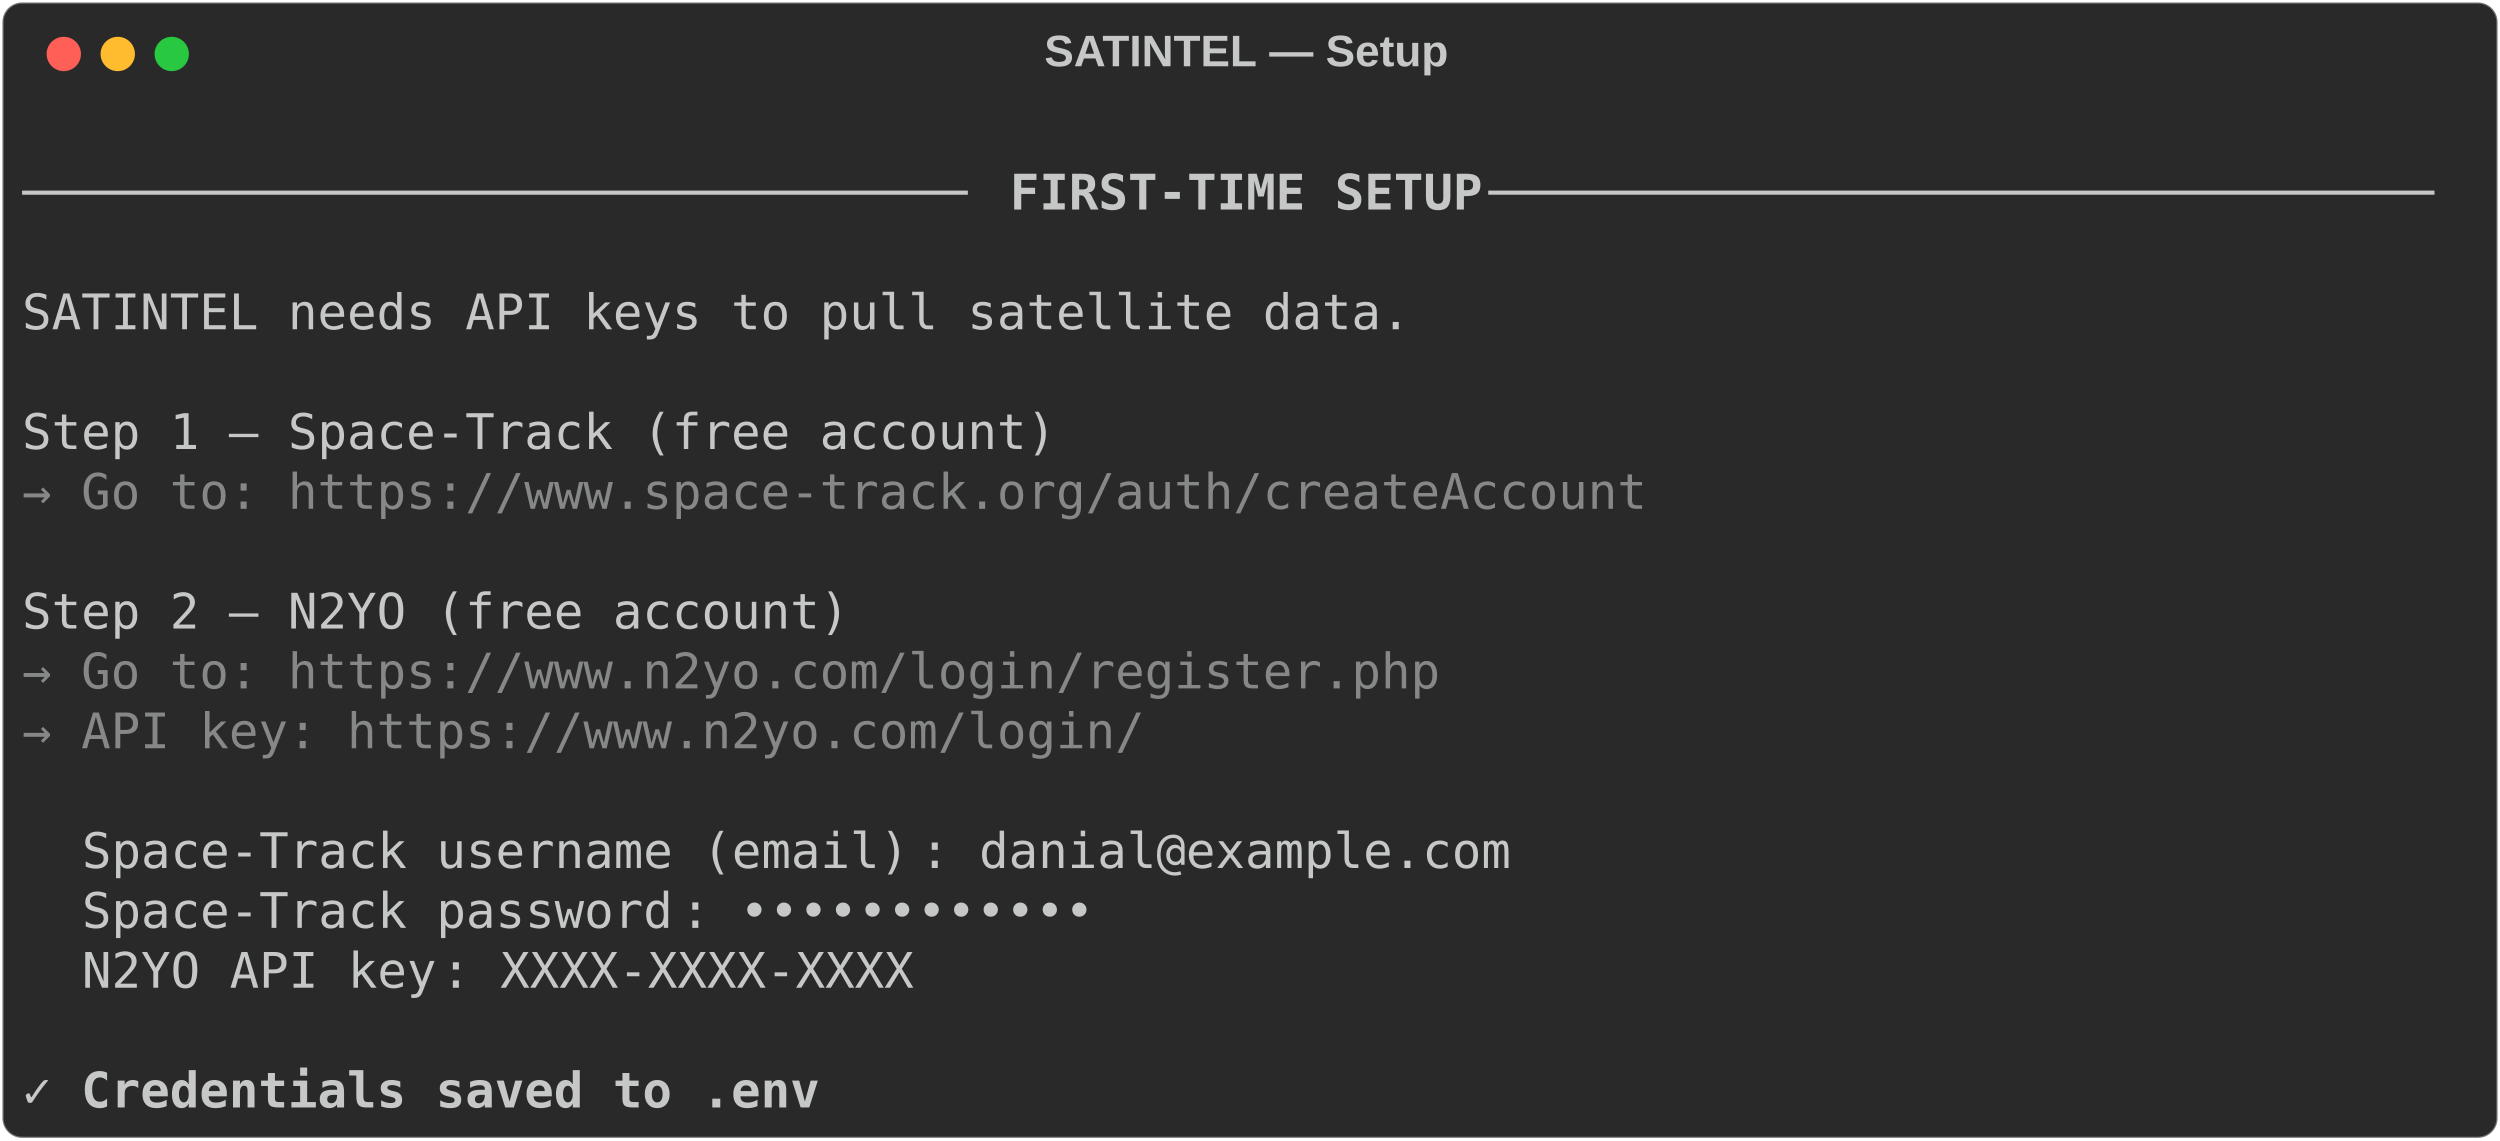
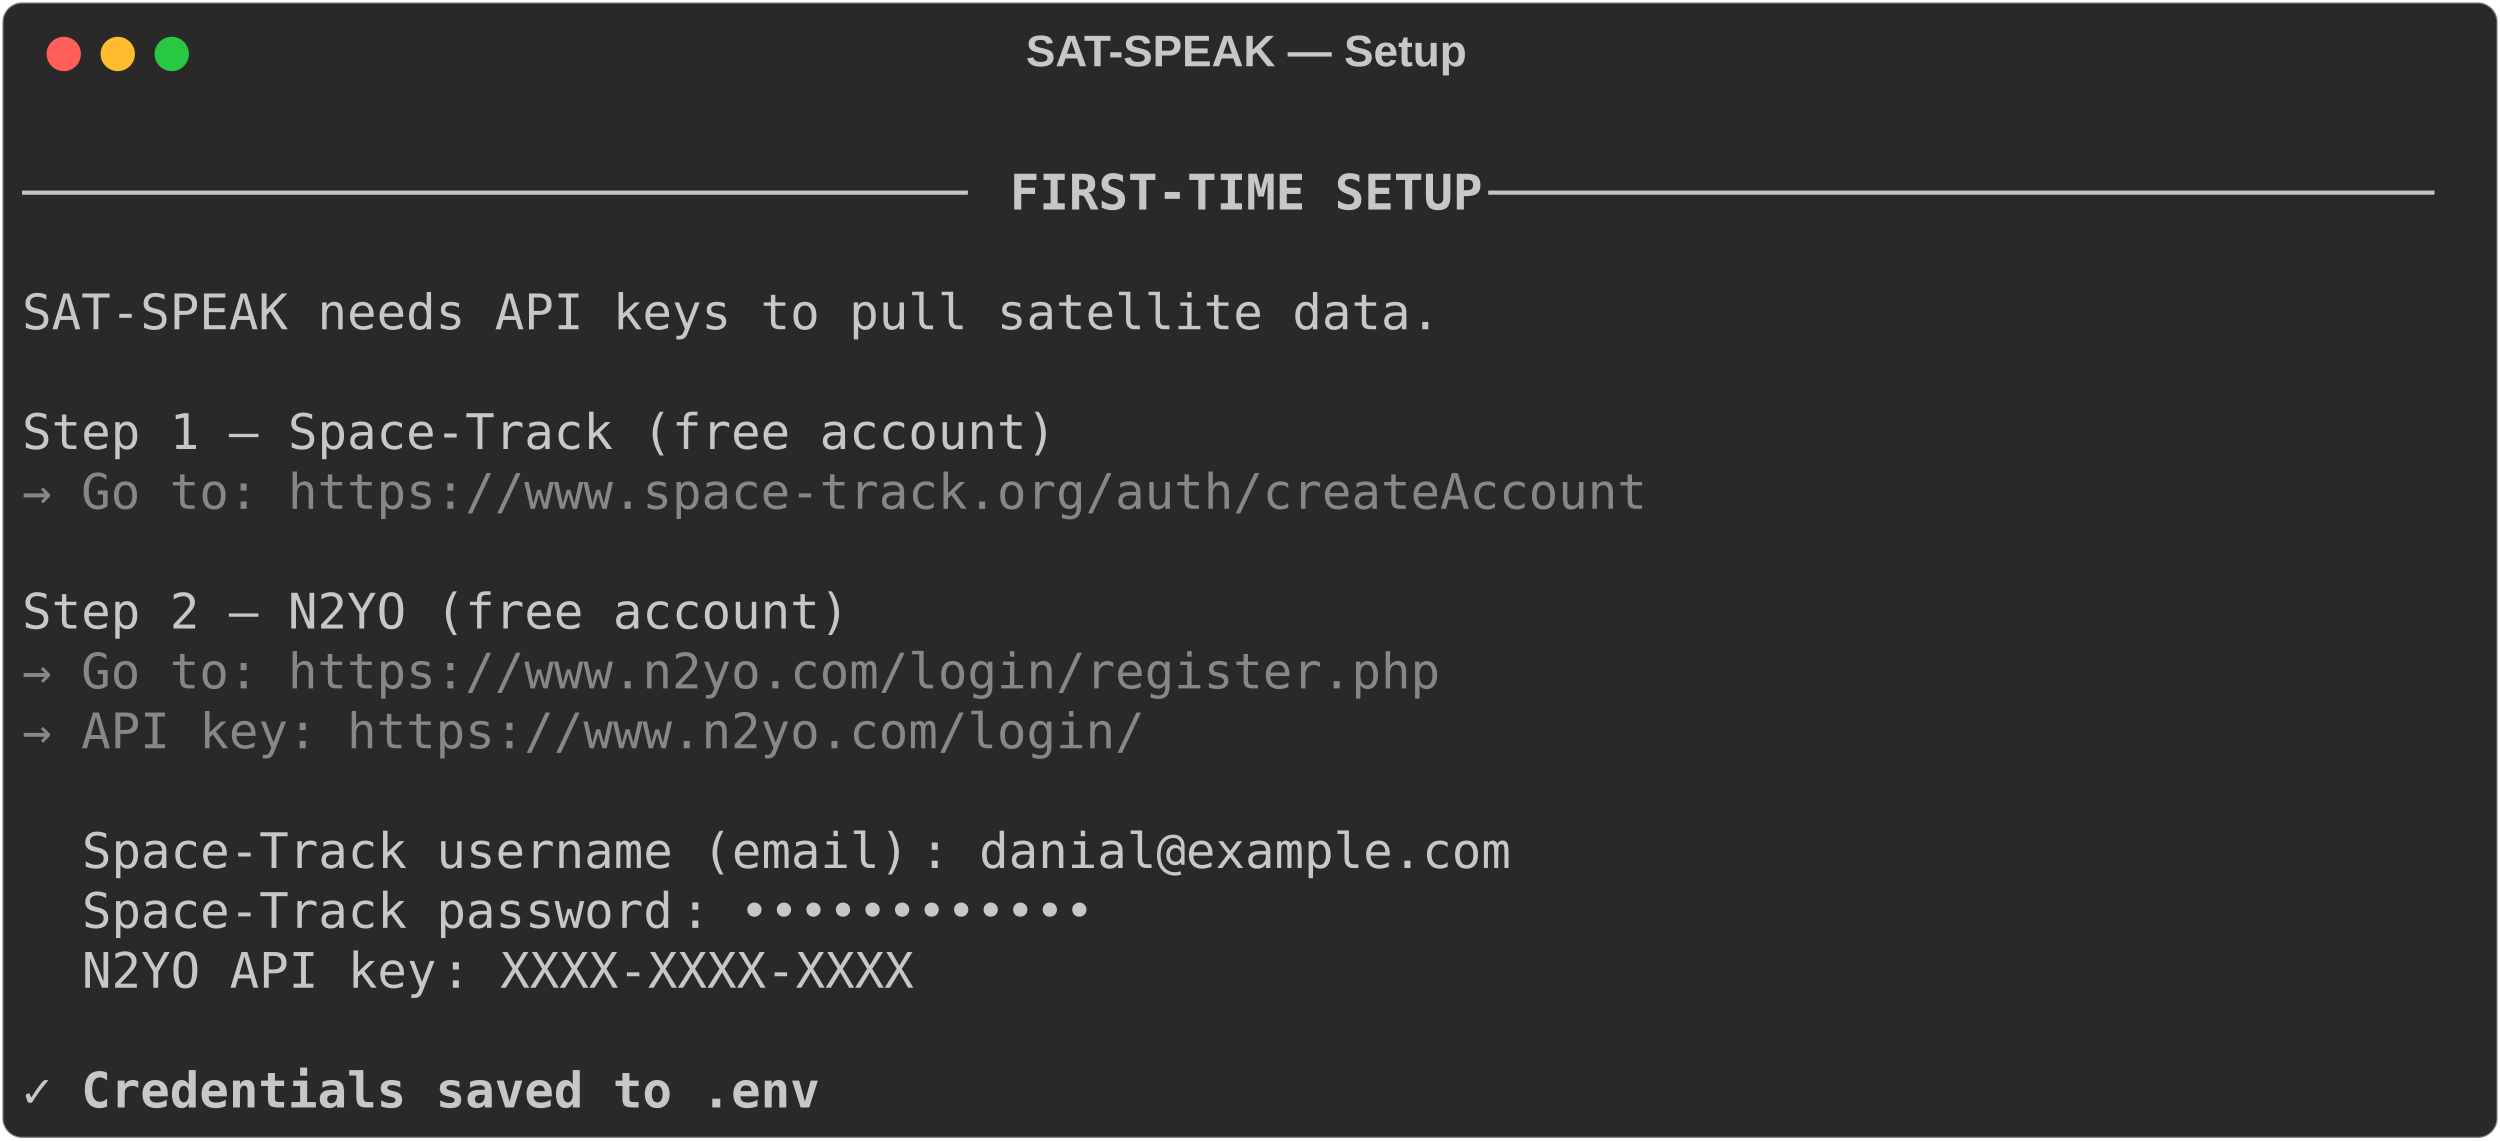
<svg xmlns="http://www.w3.org/2000/svg" class="rich-terminal" viewBox="0 0 1019 464.8">
  <style>

    @font-face {
        font-family: "Fira Code";
        src: local("FiraCode-Regular"),
                url("https://cdnjs.cloudflare.com/ajax/libs/firacode/6.2.0/woff2/FiraCode-Regular.woff2") format("woff2"),
                url("https://cdnjs.cloudflare.com/ajax/libs/firacode/6.2.0/woff/FiraCode-Regular.woff") format("woff");
        font-style: normal;
        font-weight: 400;
    }
    @font-face {
        font-family: "Fira Code";
        src: local("FiraCode-Bold"),
                url("https://cdnjs.cloudflare.com/ajax/libs/firacode/6.2.0/woff2/FiraCode-Bold.woff2") format("woff2"),
                url("https://cdnjs.cloudflare.com/ajax/libs/firacode/6.2.0/woff/FiraCode-Bold.woff") format("woff");
        font-style: bold;
        font-weight: 700;
    }

    .terminal-3940472681-matrix {
        font-family: Fira Code, monospace;
        font-size: 20px;
        line-height: 24.4px;
        font-variant-east-asian: full-width;
    }

    .terminal-3940472681-title {
        font-size: 18px;
        font-weight: bold;
        font-family: arial;
    }

    .terminal-3940472681-r1 { fill: #c5c8c6 }
.terminal-3940472681-r2 { fill: #c5c8c6;font-weight: bold }
.terminal-3940472681-r3 { fill: #868887 }
    </style>
  <defs>
    <clipPath id="terminal-3940472681-clip-terminal">
      <rect x="0" y="0" width="999.4" height="413.8" />
    </clipPath>
    <clipPath id="terminal-3940472681-line-0">
      <rect x="0" y="1.5" width="1000.4" height="24.65" />
    </clipPath>
    <clipPath id="terminal-3940472681-line-1">
      <rect x="0" y="25.9" width="1000.4" height="24.65" />
    </clipPath>
    <clipPath id="terminal-3940472681-line-2">
      <rect x="0" y="50.3" width="1000.4" height="24.65" />
    </clipPath>
    <clipPath id="terminal-3940472681-line-3">
      <rect x="0" y="74.7" width="1000.4" height="24.65" />
    </clipPath>
    <clipPath id="terminal-3940472681-line-4">
      <rect x="0" y="99.1" width="1000.4" height="24.65" />
    </clipPath>
    <clipPath id="terminal-3940472681-line-5">
      <rect x="0" y="123.5" width="1000.4" height="24.65" />
    </clipPath>
    <clipPath id="terminal-3940472681-line-6">
      <rect x="0" y="147.9" width="1000.4" height="24.65" />
    </clipPath>
    <clipPath id="terminal-3940472681-line-7">
      <rect x="0" y="172.3" width="1000.4" height="24.65" />
    </clipPath>
    <clipPath id="terminal-3940472681-line-8">
      <rect x="0" y="196.7" width="1000.4" height="24.65" />
    </clipPath>
    <clipPath id="terminal-3940472681-line-9">
      <rect x="0" y="221.1" width="1000.4" height="24.65" />
    </clipPath>
    <clipPath id="terminal-3940472681-line-10">
      <rect x="0" y="245.5" width="1000.4" height="24.65" />
    </clipPath>
    <clipPath id="terminal-3940472681-line-11">
      <rect x="0" y="269.9" width="1000.4" height="24.65" />
    </clipPath>
    <clipPath id="terminal-3940472681-line-12">
      <rect x="0" y="294.3" width="1000.4" height="24.65" />
    </clipPath>
    <clipPath id="terminal-3940472681-line-13">
      <rect x="0" y="318.7" width="1000.4" height="24.65" />
    </clipPath>
    <clipPath id="terminal-3940472681-line-14">
      <rect x="0" y="343.1" width="1000.4" height="24.65" />
    </clipPath>
    <clipPath id="terminal-3940472681-line-15">
      <rect x="0" y="367.5" width="1000.4" height="24.65" />
    </clipPath>
  </defs>
  <rect fill="#292929" stroke="rgba(255,255,255,0.35)" stroke-width="1" x="1" y="1" width="1017" height="462.8" rx="8" />
-   <text class="terminal-3940472681-title" fill="#c5c8c6" text-anchor="middle" x="508" y="27">SATINTEL — Setup</text>
+   <text class="terminal-3940472681-title" fill="#c5c8c6" text-anchor="middle" x="508" y="27">SAT-SPEAK — Setup</text>
  <g transform="translate(26,22)">
    <circle cx="0" cy="0" r="7" fill="#ff5f57" />
    <circle cx="22" cy="0" r="7" fill="#febc2e" />
    <circle cx="44" cy="0" r="7" fill="#28c840" />
  </g>
  <g transform="translate(9, 41)" clip-path="url(#terminal-3940472681-clip-terminal)">
    <g class="terminal-3940472681-matrix">
      <text class="terminal-3940472681-r1" x="1000.4" y="20" textLength="12.2" clip-path="url(#terminal-3940472681-line-0)">
</text>
      <text class="terminal-3940472681-r1" x="0" y="44.4" textLength="402.6" clip-path="url(#terminal-3940472681-line-1)">──────────────────────────────── </text>
      <text class="terminal-3940472681-r2" x="402.6" y="44.4" textLength="195.2" clip-path="url(#terminal-3940472681-line-1)">FIRST-TIME SETUP</text>
      <text class="terminal-3940472681-r1" x="597.8" y="44.4" textLength="402.6" clip-path="url(#terminal-3940472681-line-1)"> ────────────────────────────────</text>
      <text class="terminal-3940472681-r1" x="1000.4" y="44.4" textLength="12.2" clip-path="url(#terminal-3940472681-line-1)">
</text>
      <text class="terminal-3940472681-r1" x="1000.4" y="68.8" textLength="12.2" clip-path="url(#terminal-3940472681-line-2)">
</text>
-       <text class="terminal-3940472681-r1" x="0" y="93.2" textLength="573.4" clip-path="url(#terminal-3940472681-line-3)">SATINTEL needs API keys to pull satellite data.</text>
+       <text class="terminal-3940472681-r1" x="0" y="93.2" textLength="573.4" clip-path="url(#terminal-3940472681-line-3)">SAT-SPEAK needs API keys to pull satellite data.</text>
      <text class="terminal-3940472681-r1" x="1000.4" y="93.2" textLength="12.2" clip-path="url(#terminal-3940472681-line-3)">
</text>
      <text class="terminal-3940472681-r1" x="1000.4" y="117.6" textLength="12.2" clip-path="url(#terminal-3940472681-line-4)">
</text>
      <text class="terminal-3940472681-r1" x="0" y="142" textLength="427" clip-path="url(#terminal-3940472681-line-5)">Step 1 — Space-Track (free account)</text>
      <text class="terminal-3940472681-r1" x="1000.4" y="142" textLength="12.2" clip-path="url(#terminal-3940472681-line-5)">
</text>
      <text class="terminal-3940472681-r3" x="0" y="166.4" textLength="695.4" clip-path="url(#terminal-3940472681-line-6)">  → Go to: https://www.space-track.org/auth/createAccount</text>
      <text class="terminal-3940472681-r1" x="1000.4" y="166.4" textLength="12.2" clip-path="url(#terminal-3940472681-line-6)">
</text>
      <text class="terminal-3940472681-r1" x="1000.4" y="190.8" textLength="12.2" clip-path="url(#terminal-3940472681-line-7)">
</text>
      <text class="terminal-3940472681-r1" x="0" y="215.2" textLength="341.6" clip-path="url(#terminal-3940472681-line-8)">Step 2 — N2YO (free account)</text>
      <text class="terminal-3940472681-r1" x="1000.4" y="215.2" textLength="12.2" clip-path="url(#terminal-3940472681-line-8)">
</text>
      <text class="terminal-3940472681-r3" x="0" y="239.6" textLength="610" clip-path="url(#terminal-3940472681-line-9)">  → Go to: https://www.n2yo.com/login/register.php</text>
      <text class="terminal-3940472681-r1" x="1000.4" y="239.6" textLength="12.2" clip-path="url(#terminal-3940472681-line-9)">
</text>
      <text class="terminal-3940472681-r3" x="0" y="264" textLength="488" clip-path="url(#terminal-3940472681-line-10)">  → API key: https://www.n2yo.com/login/</text>
      <text class="terminal-3940472681-r1" x="1000.4" y="264" textLength="12.2" clip-path="url(#terminal-3940472681-line-10)">
</text>
      <text class="terminal-3940472681-r1" x="1000.4" y="288.4" textLength="12.2" clip-path="url(#terminal-3940472681-line-11)">
</text>
      <text class="terminal-3940472681-r1" x="24.4" y="312.8" textLength="341.6" clip-path="url(#terminal-3940472681-line-12)">Space-Track username (email)</text>
      <text class="terminal-3940472681-r1" x="366" y="312.8" textLength="244" clip-path="url(#terminal-3940472681-line-12)">: danial@example.com</text>
      <text class="terminal-3940472681-r1" x="1000.4" y="312.8" textLength="12.2" clip-path="url(#terminal-3940472681-line-12)">
</text>
      <text class="terminal-3940472681-r1" x="24.4" y="337.2" textLength="244" clip-path="url(#terminal-3940472681-line-13)">Space-Track password</text>
      <text class="terminal-3940472681-r1" x="268.4" y="337.2" textLength="170.8" clip-path="url(#terminal-3940472681-line-13)">: ••••••••••••</text>
      <text class="terminal-3940472681-r1" x="1000.4" y="337.2" textLength="12.2" clip-path="url(#terminal-3940472681-line-13)">
</text>
      <text class="terminal-3940472681-r1" x="24.4" y="361.6" textLength="146.4" clip-path="url(#terminal-3940472681-line-14)">N2YO API key</text>
      <text class="terminal-3940472681-r1" x="170.8" y="361.6" textLength="195.2" clip-path="url(#terminal-3940472681-line-14)">: XXXX-XXXX-XXXX</text>
      <text class="terminal-3940472681-r1" x="1000.4" y="361.6" textLength="12.2" clip-path="url(#terminal-3940472681-line-14)">
</text>
      <text class="terminal-3940472681-r1" x="1000.4" y="386" textLength="12.2" clip-path="url(#terminal-3940472681-line-15)">
</text>
      <text class="terminal-3940472681-r2" x="0" y="410.4" textLength="329.4" clip-path="url(#terminal-3940472681-line-16)">✓ Credentials saved to .env</text>
      <text class="terminal-3940472681-r1" x="1000.4" y="410.4" textLength="12.2" clip-path="url(#terminal-3940472681-line-16)">
</text>
    </g>
  </g>
</svg>
